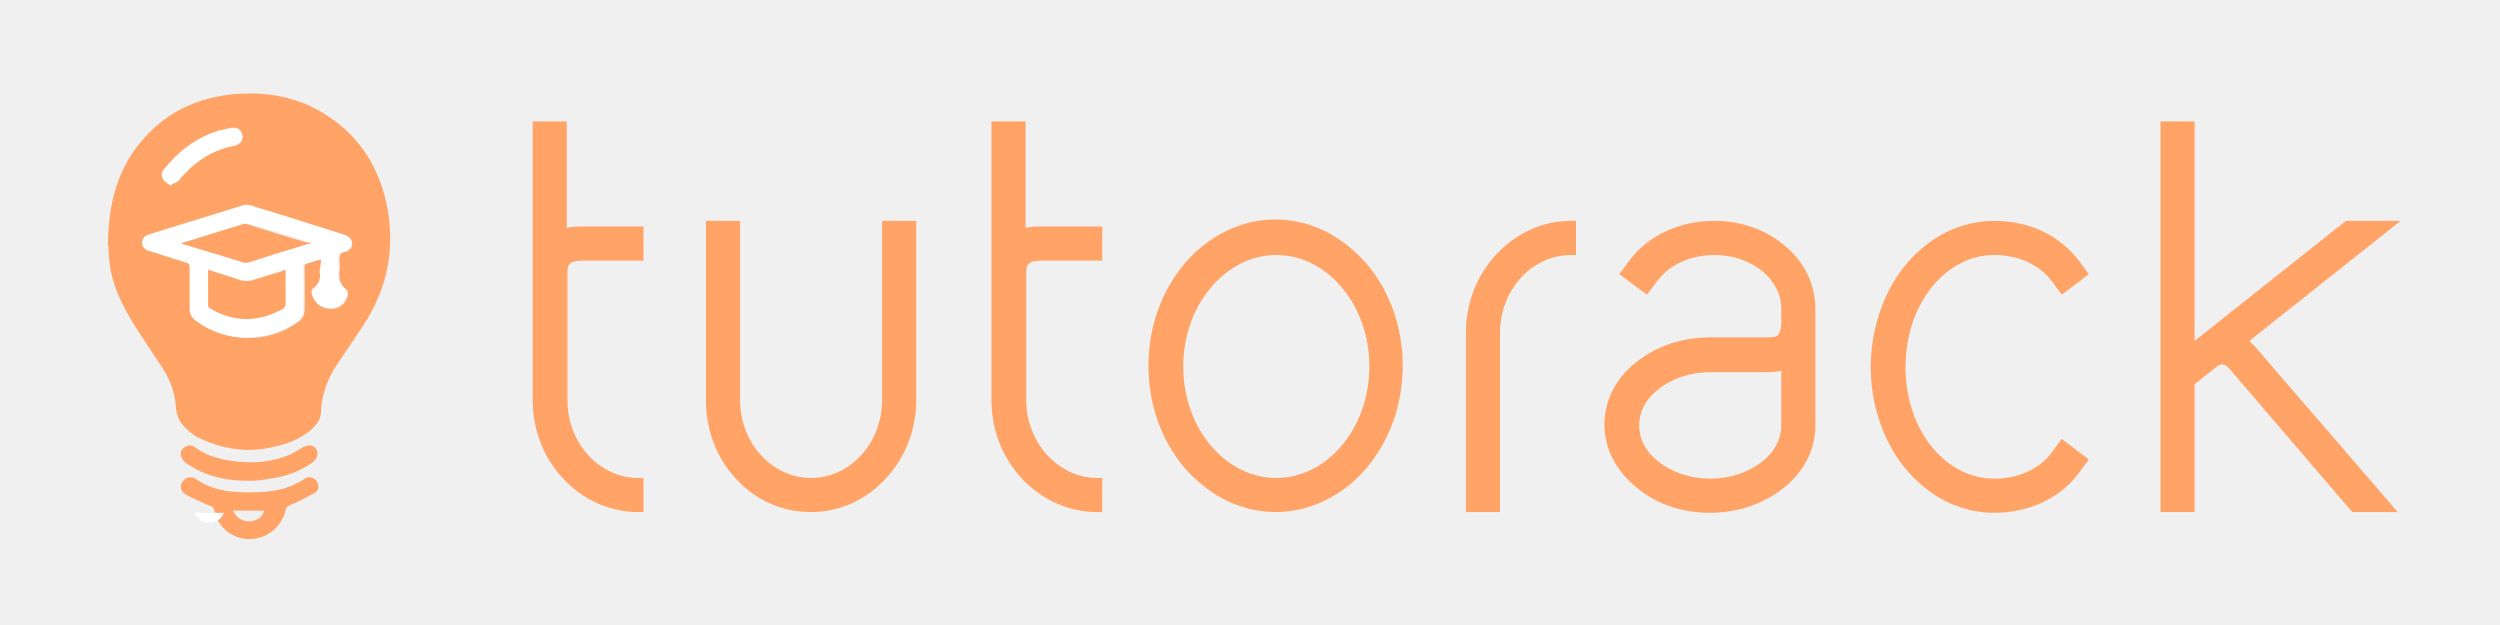
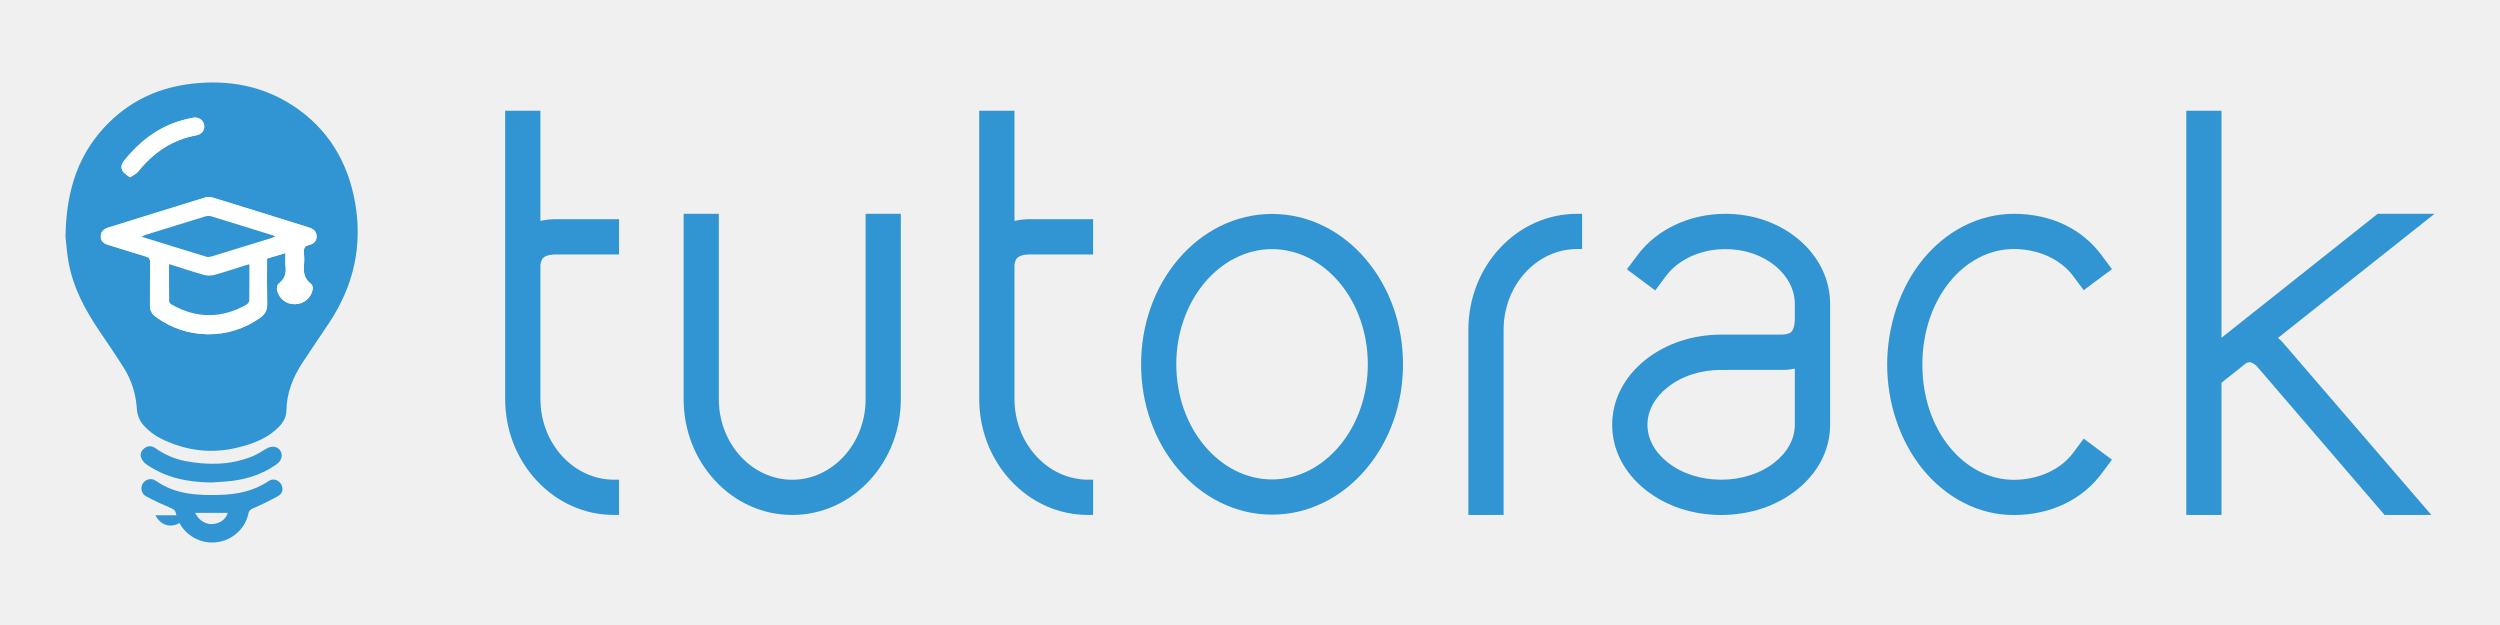
- <svg xmlns="http://www.w3.org/2000/svg" version="1.1" id="Layer_1" x="0px" y="0px" viewBox="0 0 352 88" enable-background="new 0 0 352 88" xml:space="preserve">
+ <svg xmlns="http://www.w3.org/2000/svg" version="1.1" id="Layer_1" x="0px" y="0px" width="352px" height="88px" viewBox="0 0 352 88" enable-background="new 0 0 352 88" xml:space="preserve">
  <g>
-     <path fill="#FFA366" d="M89.9,67.3h0.7v4.8h-0.7c-4,0-7.8-1.7-10.6-4.7c-2.8-3-4.3-6.9-4.3-11.1V17.1h4.8v15   c0.7-0.2,1.4-0.2,2.2-0.2h8.6v4.8h-8.6c-1,0-1.6,0.2-1.8,0.5c-0.3,0.3-0.3,0.8-0.3,1v18.2C79.9,62.4,84.4,67.3,89.9,67.3z" />
-     <path fill="#FFA366" d="M103.7,67.5c-2.8-3-4.3-6.9-4.3-11.1V31.1h4.8v25.2c0,6.1,4.5,11,10,11s10-4.9,10-11V31.1h4.8v25.2   c0,4.2-1.5,8.1-4.3,11.1c-2.8,3-6.5,4.7-10.5,4.7S106.5,70.5,103.7,67.5z" />
-     <path fill="#FFA366" d="M154.5,67.3h0.7v4.8h-0.7c-4,0-7.8-1.7-10.6-4.7c-2.8-3-4.3-6.9-4.3-11.1V17.1h4.8v15   c0.7-0.2,1.4-0.2,2.2-0.2h8.6v4.8h-8.6c-1,0-1.6,0.2-1.8,0.5c-0.3,0.3-0.3,0.8-0.3,1v18.2C144.5,62.4,149.1,67.3,154.5,67.3z" />
-     <path fill="#FFA366" d="M172.5,70.4c-2.1-1.1-4-2.6-5.7-4.5c-3.3-3.9-5.1-9-5.1-14.4c0-5.4,1.8-10.5,5.1-14.4   c1.6-1.9,3.5-3.4,5.7-4.5c2.2-1.1,4.6-1.7,7.1-1.7s4.8,0.6,7.1,1.7c2.1,1.1,4,2.6,5.7,4.5c3.3,3.9,5.1,9,5.1,14.4   c0,5.4-1.8,10.5-5.1,14.4c-1.6,1.9-3.5,3.4-5.7,4.5c-2.2,1.1-4.6,1.7-7.1,1.7S174.8,71.5,172.5,70.4z M166.6,51.6   c0,8.8,6,15.7,13.1,15.7s13.1-6.9,13.1-15.7c0-8.8-6-15.7-13.1-15.7S166.6,42.9,166.6,51.6z" />
-     <path fill="#FFA366" d="M206.4,72.1V46.9c0-4.2,1.5-8.1,4.3-11.1c2.8-3,6.5-4.7,10.5-4.7h0.7v4.8h-0.7c-5.5,0-10,4.9-10,11v25.2   L206.4,72.1L206.4,72.1z" />
-     <path fill="#FFA366" d="M230.5,68.7c-2.9-2.3-4.6-5.5-4.6-8.9s1.6-6.6,4.6-8.9c2.8-2.2,6.4-3.4,10.3-3.4l8.3,0c0,0,0.9,0,1.2-0.3   c0.2-0.2,0.5-0.7,0.5-1.6v-2.2c0-4-4.1-7.5-9.4-7.5c-3.4,0-6.4,1.4-8.1,3.7l-1.4,1.9l-3.9-2.9l1.4-1.9c2.7-3.6,7.1-5.6,12-5.6   c3.7,0,7.2,1.2,9.9,3.5c2.8,2.3,4.3,5.5,4.3,8.8v16.5c0,3.4-1.6,6.6-4.6,8.9c-2.8,2.2-6.4,3.4-10.3,3.4S233.3,71,230.5,68.7z    M240.8,52.4c-2.8,0-5.4,0.9-7.3,2.4c-1.8,1.4-2.7,3.2-2.7,5.1s0.9,3.7,2.7,5.1c1.9,1.5,4.5,2.4,7.3,2.4s5.4-0.9,7.3-2.4   c1.8-1.4,2.7-3.2,2.7-5.1v-7.7c-0.9,0.2-1.5,0.2-1.8,0.2L240.8,52.4z" />
-     <path fill="#FFA366" d="M273.8,70.5c-2.1-1.1-3.9-2.6-5.5-4.5c-3.2-3.9-4.9-9.1-4.9-14.3s1.7-10.5,4.9-14.4   c1.6-1.9,3.4-3.4,5.5-4.5c2.2-1.1,4.6-1.7,6.9-1.7c5.2,0,9.3,2.1,12,5.6l1.4,1.9l-3.8,2.9l-1.4-1.9c-1.7-2.3-4.7-3.7-8.1-3.7   c-6.8,0-12.5,6.8-12.5,15.8c0,9,5.7,15.7,12.5,15.7c3.4,0,6.4-1.4,8.1-3.7l1.4-1.9l3.8,2.9l-1.4,1.9c-2.6,3.5-6.9,5.6-12,5.6   C278.3,72.2,276,71.6,273.8,70.5z" />
-     <path fill="#FFA366" d="M337.6,72.1h-6.4l-17.4-20.3c0,0-0.5-0.5-0.9-0.5c-0.1,0-0.3,0.1-0.5,0.1l-3.4,2.7v18h-4.8V17.1h4.8V48   l21.3-16.9h7.7L316.7,48c0.4,0.4,0.7,0.7,0.8,0.8L337.6,72.1z" />
+     <path fill="#3095D2" d="M86.453,67.541h0.708v4.964h-0.708c-4.132,0-8.012-1.734-10.904-4.859   c-2.856-3.084-4.424-7.172-4.424-11.496V15.592h4.964v15.517c0.735-0.176,1.432-0.249,2.23-0.249h8.841v4.965H78.32   c-1.045,0-1.622,0.249-1.877,0.528c-0.262,0.287-0.347,0.834-0.353,1.012v18.785C76.089,62.483,80.793,67.541,86.453,67.541z" />
+     <path fill="#3095D2" d="M100.666,67.658c-2.849-3.077-4.412-7.155-4.412-11.47V30.105h4.955v26.083   c0,6.318,4.691,11.361,10.335,11.361s10.335-5.043,10.335-11.361V30.105h4.955v26.083c0,4.314-1.563,8.393-4.413,11.47   c-2.885,3.116-6.755,4.847-10.878,4.847S103.551,70.774,100.666,67.658z" />
+     <path fill="#3095D2" d="M153.201,67.541h0.708v4.964h-0.708c-4.132,0-8.012-1.734-10.904-4.859   c-2.856-3.084-4.424-7.172-4.424-11.496V15.592h4.964v15.517c0.735-0.176,1.432-0.249,2.23-0.249h8.841v4.965h-8.841   c-1.045,0-1.622,0.249-1.877,0.528c-0.262,0.287-0.347,0.834-0.353,1.012v18.785C142.837,62.483,147.541,67.541,153.201,67.541z" />
+     <path fill="#3095D2" d="M171.792,70.733c-2.205-1.092-4.177-2.649-5.857-4.617c-3.406-3.987-5.269-9.255-5.269-14.825   s1.863-10.837,5.269-14.826c1.68-1.966,3.652-3.524,5.857-4.617c2.309-1.143,4.775-1.726,7.313-1.726   c2.538,0,5.005,0.583,7.312,1.726c2.205,1.093,4.178,2.649,5.857,4.617c3.405,3.989,5.269,9.255,5.269,14.826   s-1.863,10.838-5.269,14.825c-1.68,1.968-3.652,3.525-5.857,4.617c-2.308,1.144-4.774,1.727-7.312,1.727   C176.567,72.46,174.101,71.877,171.792,70.733z M165.621,51.291c0,9.046,6.156,16.214,13.484,16.214   c7.328,0,13.483-7.168,13.483-16.214c0-9.045-6.155-16.213-13.483-16.213C171.777,35.078,165.621,42.245,165.621,51.291z" />
+     <path fill="#3095D2" d="M206.748,72.505V46.438c0-4.32,1.565-8.402,4.416-11.481c2.889-3.12,6.764-4.853,10.89-4.853h0.708v4.959   h-0.708c-5.65,0-10.347,5.049-10.347,11.375v26.067H206.748z" />
+     <path fill="#3095D2" d="M231.698,68.979c-3.006-2.387-4.705-5.649-4.705-9.167s1.699-6.78,4.705-9.167   c2.88-2.287,6.658-3.53,10.638-3.53l8.604-0.007c0.021,0.001,0.897-0.02,1.257-0.357c0.25-0.236,0.483-0.759,0.514-1.633v-2.314   c0-4.132-4.247-7.73-9.761-7.73c-3.514,0-6.649,1.462-8.412,3.826l-1.485,1.991l-3.982-2.971l1.485-1.991   c2.739-3.671,7.379-5.824,12.395-5.824c3.839,0,7.48,1.258,10.25,3.568c2.866,2.391,4.479,5.64,4.479,9.13v17.009   c0,3.518-1.7,6.78-4.706,9.167c-2.88,2.288-6.658,3.531-10.638,3.531S234.578,71.268,231.698,68.979z M242.337,52.083   c-2.895,0-5.574,0.885-7.549,2.452c-1.861,1.479-2.827,3.352-2.827,5.277s0.966,3.798,2.827,5.277   c1.975,1.567,4.654,2.452,7.548,2.452s5.575-0.885,7.548-2.452c1.861-1.479,2.827-3.352,2.827-5.277v-7.916   c-0.911,0.209-1.579,0.192-1.856,0.18L242.337,52.083z" />
+     <path fill="#3095D2" d="M276.448,70.771c-2.138-1.1-4.045-2.665-5.669-4.637c-3.281-3.992-5.066-9.408-5.066-14.797   c0-5.388,1.783-10.858,5.066-14.852c1.624-1.973,3.531-3.537,5.669-4.637c2.239-1.152,4.744-1.744,7.08-1.744   c5.35,0,9.643,2.171,12.352,5.804l1.482,1.986l-3.972,2.963l-1.482-1.986c-1.753-2.35-4.869-3.806-8.358-3.811   c-6.979,0.011-12.882,6.977-12.882,16.277c0,9.299,5.901,16.211,12.88,16.222c3.492-0.006,6.607-1.461,8.36-3.812l1.482-1.985   l3.972,2.963l-1.482,1.985c-2.717,3.642-7.178,5.805-12.352,5.805C281.029,72.516,278.676,71.917,276.448,70.771z" />
+     <path fill="#3095D2" d="M342.334,72.505h-6.586l-18.024-20.979c0,0-0.531-0.514-0.967-0.534c-0.109-0.005-0.354,0.061-0.484,0.126   l-3.487,2.768v18.62h-4.955V15.592h4.955v31.967l21.988-17.455h8.005l-22.042,17.472c0.451,0.377,0.734,0.702,0.856,0.852   L342.334,72.505z" />
  </g>
-   <path fill="#FFA366" d="M15.2,34.2c0.1-6.5,1.8-11.6,6-15.7c3.1-3.1,7-4.7,11.3-5.2c4.9-0.5,9.5,0.3,13.6,3  c4.8,3.1,7.5,7.7,8.5,13.3c1,5.9-0.2,11.3-3.5,16.3c-1.2,1.8-2.5,3.7-3.7,5.5c-1.3,2-2.1,4.1-2.2,6.5c0,1.1-0.6,1.9-1.4,2.6  c-1.5,1.3-3.3,2-5.2,2.4c-3.6,0.9-7.1,0.4-10.5-1.2c-0.9-0.4-1.7-1.1-2.4-1.9c-0.5-0.6-0.8-1.4-0.9-2.1c-0.1-2.1-0.7-3.9-1.8-5.7  c-1.1-1.7-2.2-3.3-3.3-5c-1.9-2.9-3.6-5.9-4.2-9.4C15.3,36.3,15.3,34.9,15.2,34.2z M45.2,36.5c0,0.6-0.1,1.2,0,1.8  c0.1,1-0.1,1.8-0.9,2.4c-0.2,0.1-0.3,0.6-0.2,0.8c0.2,1.2,1.3,2,2.5,2c1.2,0,2.2-0.8,2.4-2c0-0.2,0-0.6-0.2-0.7  c-0.9-0.7-1.1-1.5-1-2.6c0.1-0.6,0-1.2,0-1.7c0-0.5,0.1-0.9,0.7-1c0.6-0.1,1.1-0.5,1.1-1.2c0-0.7-0.5-1-1.1-1.2  c-4.4-1.4-8.7-2.7-13.1-4.1c-0.3-0.1-0.7-0.1-1,0c-4.4,1.4-8.8,2.7-13.2,4.1c-0.6,0.2-1,0.5-1,1.2c0,0.7,0.4,1,1,1.1  c1.7,0.5,3.4,1.1,5.1,1.6c0.4,0.1,0.6,0.3,0.6,0.8c0,2,0,3.9,0,5.9c0,0.7,0.2,1.1,0.8,1.5c4.2,3.1,10,3.2,14.2,0.2  c0.7-0.5,1-1,1-1.9c0-2.1,0-4.1,0-6.2C43.5,36.9,44.3,36.7,45.2,36.5z M24,26.1c0.4-0.3,0.8-0.5,1.1-0.7c2.1-2.6,4.7-4.4,8-5  c0.8-0.1,1.2-0.8,1-1.5c-0.2-0.7-0.8-1.1-1.6-0.9c-0.6,0.1-1.2,0.3-1.8,0.4c-3.1,1-5.6,2.9-7.6,5.4c-0.4,0.4-0.5,1-0.1,1.4  C23.2,25.6,23.6,25.8,24,26.1z" />
-   <path fill="#FFA366" d="M35.1,75.9c-2.4,0-4.5-1.7-4.9-4c-0.1-0.4-0.3-0.6-0.7-0.7c-1.1-0.5-2.3-1-3.4-1.6c-0.7-0.4-0.8-1.2-0.4-1.8  c0.4-0.6,1.2-0.8,1.8-0.4c2.7,1.9,5.7,2,8.8,1.9c2.4-0.1,4.6-0.5,6.6-1.9c0.6-0.4,1.3-0.2,1.7,0.4c0.4,0.6,0.3,1.3-0.3,1.6  c-1.1,0.6-2.2,1.2-3.4,1.7c-0.4,0.2-0.6,0.3-0.7,0.8C39.6,74.3,37.5,75.9,35.1,75.9z M32.8,71.9c0.5,1.1,1.5,1.6,2.5,1.5  c1-0.1,1.7-0.7,1.9-1.5C35.8,71.9,34.4,71.9,32.8,71.9z" />
-   <path fill="#FFA366" d="M35.1,67.7c-3.2,0-6.2-0.6-8.9-2.5c-0.3-0.2-0.6-0.6-0.7-1c-0.2-0.5,0.1-1,0.6-1.3c0.5-0.3,1-0.2,1.4,0.1  c1.2,0.9,2.6,1.4,4,1.7c3.1,0.6,6.1,0.6,9.1-0.6c0.7-0.3,1.3-0.7,2-1.1c0.7-0.4,1.5-0.4,1.9,0.2c0.4,0.6,0.2,1.4-0.5,1.9  c-1.8,1.3-3.8,2-6,2.3C37,67.6,36,67.7,35.1,67.7z" />
-   <path fill="#FFFFFF" d="M45.2,36.5c-0.9,0.3-1.7,0.5-2.5,0.7c0,2.1,0,4.2,0,6.2c0,0.8-0.3,1.4-1,1.9c-4.3,3-10,3-14.2-0.2  c-0.5-0.4-0.8-0.9-0.8-1.5c0-2,0-3.9,0-5.9c0-0.4-0.1-0.7-0.6-0.8c-1.7-0.5-3.4-1.1-5.1-1.6c-0.6-0.2-1-0.5-1-1.1c0-0.7,0.4-1,1-1.2  c4.4-1.4,8.8-2.7,13.2-4.1c0.3-0.1,0.7-0.1,1,0c4.4,1.3,8.7,2.7,13.1,4.1c0.6,0.2,1.1,0.5,1.1,1.2c0,0.7-0.4,1.1-1.1,1.2  c-0.6,0.1-0.7,0.4-0.7,1c0,0.6,0.1,1.2,0,1.7c-0.1,1,0.1,1.9,1,2.6c0.2,0.1,0.2,0.5,0.2,0.7c-0.2,1.2-1.2,2-2.4,2  c-1.2,0-2.2-0.8-2.5-2c-0.1-0.3,0-0.7,0.2-0.8c0.8-0.6,1.1-1.4,0.9-2.4C45.1,37.7,45.2,37.1,45.2,36.5z M40.2,38  c-0.2,0.1-0.4,0.1-0.5,0.1c-1.4,0.4-2.8,0.9-4.3,1.3c-0.4,0.1-1,0.1-1.4,0c-1.6-0.4-3.1-1-4.7-1.5c0,1.8,0,3.4,0,5.1  c0,0.2,0.2,0.4,0.4,0.4c3.4,1.9,6.8,1.9,10.1,0c0.2-0.1,0.4-0.4,0.4-0.6C40.2,41.3,40.2,39.7,40.2,38z M43.8,34.2  c-0.1-0.1-0.2-0.1-0.2-0.1c-2.8-0.9-5.7-1.8-8.5-2.6c-0.2-0.1-0.6,0-0.8,0c-2.7,0.8-5.4,1.7-8.1,2.5c-0.1,0-0.3,0.1-0.5,0.2  c3,0.9,6,1.9,8.9,2.7c0.2,0.1,0.5,0,0.7-0.1c2.7-0.8,5.3-1.6,8-2.5C43.3,34.4,43.5,34.3,43.8,34.2z" />
-   <path fill="#FFFFFF" d="M24,26.1c-0.4-0.3-0.8-0.5-1-0.8c-0.3-0.5-0.2-1,0.1-1.4c2-2.5,4.5-4.5,7.6-5.4c0.6-0.2,1.2-0.3,1.8-0.4  c0.8-0.2,1.4,0.2,1.6,0.9c0.2,0.7-0.3,1.3-1,1.5c-3.3,0.6-5.9,2.4-8,5C24.8,25.7,24.4,25.8,24,26.1z" />
-   <path fill="#FFFFFF" d="M27.4,72.2c1.4,0,2.7,0,4.1,0c-0.2,0.7-0.9,1.3-1.8,1.4C28.8,73.7,27.9,73.2,27.4,72.2z" />
-   <path fill="#FFA366" d="M40.2,38c0,1.7,0,3.3,0,4.9c0,0.2-0.2,0.5-0.4,0.6c-3.4,1.9-6.8,1.9-10.1,0c-0.2-0.1-0.4-0.3-0.4-0.4  c0-1.7,0-3.3,0-5.1c1.6,0.5,3.2,1,4.7,1.5c0.4,0.1,1,0.1,1.4,0c1.4-0.4,2.8-0.9,4.3-1.3C39.8,38.1,40,38,40.2,38z" />
-   <path fill="#FFA366" d="M43.8,34.2c-0.2,0.1-0.4,0.2-0.6,0.2c-2.7,0.8-5.3,1.6-8,2.5C34.9,37,34.6,37,34.4,37  c-2.9-0.9-5.8-1.8-8.9-2.7c0.2-0.1,0.4-0.2,0.5-0.2c2.7-0.8,5.4-1.7,8.1-2.5c0.2-0.1,0.6-0.1,0.8,0c2.8,0.9,5.7,1.8,8.5,2.6  C43.6,34.1,43.6,34.1,43.8,34.2z" />
-   <rect x="-106.2" y="-155" fill="none" stroke="#000000" stroke-miterlimit="10" width="548.2" height="426.5" />
+   <path fill-rule="evenodd" clip-rule="evenodd" fill="#3095D2" d="M9.223,33.324c0.093-6.688,1.897-11.956,6.228-16.174  c3.252-3.168,7.207-4.893,11.706-5.379c5.042-0.548,9.798,0.3,14.083,3.101c4.953,3.241,7.75,7.925,8.764,13.696  c1.07,6.094-0.241,11.708-3.637,16.849c-1.262,1.909-2.563,3.786-3.813,5.7c-1.324,2.028-2.187,4.209-2.224,6.686  c-0.016,1.123-0.671,1.984-1.488,2.706c-1.542,1.364-3.418,2.018-5.37,2.504c-3.758,0.931-7.37,0.437-10.803-1.251  c-0.925-0.455-1.807-1.14-2.489-1.912c-0.501-0.569-0.857-1.438-0.903-2.198c-0.134-2.125-0.721-4.073-1.841-5.855  c-1.099-1.752-2.271-3.456-3.429-5.169c-2.008-2.972-3.696-6.095-4.344-9.666C9.399,35.522,9.31,34.053,9.223,33.324z   M40.196,35.632c0,0.666-0.054,1.269,0.01,1.86c0.119,1.013-0.143,1.811-0.975,2.452c-0.19,0.15-0.284,0.596-0.231,0.866  c0.252,1.239,1.312,2.049,2.543,2.02c1.253-0.031,2.265-0.856,2.485-2.098c0.044-0.236-0.042-0.625-0.211-0.746  c-0.929-0.677-1.126-1.582-1.021-2.649c0.059-0.597,0.049-1.208,0-1.804c-0.047-0.565,0.103-0.894,0.692-1.026  c0.638-0.146,1.105-0.529,1.093-1.241c-0.012-0.708-0.5-1.056-1.115-1.248c-4.516-1.408-9.026-2.821-13.549-4.209  c-0.319-0.096-0.721-0.095-1.041,0.005c-4.542,1.394-9.077,2.814-13.617,4.224c-0.631,0.198-1.075,0.562-1.071,1.272  c0.006,0.686,0.444,0.99,1.063,1.175c1.77,0.53,3.526,1.11,5.297,1.634c0.452,0.133,0.587,0.344,0.579,0.807  c-0.025,2.023-0.002,4.045-0.015,6.067c-0.004,0.68,0.243,1.185,0.796,1.6c4.344,3.232,10.279,3.297,14.701,0.165  c0.687-0.485,1.028-1.062,1.008-1.932c-0.042-2.138-0.013-4.278-0.013-6.426C38.483,36.14,39.308,35.894,40.196,35.632z   M18.303,24.973c0.438-0.3,0.864-0.465,1.113-0.774c2.147-2.688,4.81-4.525,8.247-5.151c0.794-0.145,1.227-0.814,1.071-1.513  c-0.158-0.696-0.832-1.108-1.621-0.949c-0.608,0.124-1.219,0.263-1.815,0.449c-3.236,1.001-5.76,3.006-7.85,5.617  c-0.367,0.459-0.466,0.996-0.152,1.475C17.507,24.452,17.911,24.654,18.303,24.973z" />
+   <path fill-rule="evenodd" clip-rule="evenodd" fill="#3095D2" d="M29.862,76.387c-2.433-0.004-4.602-1.724-5.089-4.1  c-0.097-0.462-0.312-0.583-0.706-0.752c-1.188-0.5-2.365-1.041-3.499-1.655c-0.678-0.369-0.829-1.233-0.454-1.817  c0.388-0.605,1.205-0.812,1.835-0.366c2.744,1.936,5.875,2.075,9.051,1.982c2.438-0.071,4.765-0.549,6.833-1.954  c0.6-0.404,1.322-0.187,1.71,0.386c0.385,0.572,0.304,1.336-0.342,1.702c-1.119,0.639-2.288,1.195-3.47,1.712  c-0.414,0.176-0.657,0.317-0.76,0.798C34.47,74.695,32.312,76.39,29.862,76.387z M27.466,72.213  c0.561,1.113,1.567,1.695,2.595,1.564c1.024-0.128,1.795-0.731,1.995-1.564C30.549,72.213,29.045,72.213,27.466,72.213z" />
+   <path fill-rule="evenodd" clip-rule="evenodd" fill="#3095D2" d="M29.782,67.935c-3.295-0.033-6.421-0.646-9.177-2.559  c-0.327-0.226-0.63-0.613-0.749-0.985c-0.17-0.546,0.103-1.039,0.592-1.359c0.507-0.33,1.014-0.228,1.482,0.101  c1.26,0.883,2.643,1.487,4.148,1.779c3.173,0.607,6.319,0.58,9.372-0.624c0.707-0.281,1.367-0.7,2.023-1.097  c0.76-0.458,1.545-0.383,1.978,0.241c0.422,0.604,0.218,1.428-0.508,1.939c-1.864,1.325-3.963,2.043-6.216,2.328  C31.751,67.826,30.765,67.858,29.782,67.935z" />
+   <path fill-rule="evenodd" clip-rule="evenodd" fill="#FFFFFF" d="M40.196,35.632c-0.889,0.262-1.713,0.508-2.591,0.768  c0,2.148-0.028,4.289,0.013,6.426c0.02,0.87-0.321,1.447-1.008,1.932c-4.422,3.133-10.357,3.067-14.701-0.165  c-0.553-0.416-0.8-0.92-0.796-1.6c0.013-2.021-0.01-4.043,0.015-6.067c0.008-0.463-0.127-0.674-0.579-0.807  c-1.771-0.524-3.528-1.104-5.297-1.634c-0.62-0.186-1.057-0.489-1.063-1.175c-0.004-0.71,0.44-1.074,1.071-1.272  c4.54-1.41,9.076-2.83,13.617-4.224c0.32-0.1,0.722-0.101,1.041-0.005c4.523,1.388,9.033,2.801,13.549,4.209  c0.614,0.192,1.103,0.54,1.115,1.248c0.013,0.711-0.455,1.095-1.093,1.241c-0.589,0.132-0.739,0.461-0.692,1.026  c0.049,0.596,0.059,1.207,0,1.804c-0.105,1.067,0.092,1.972,1.021,2.649c0.169,0.121,0.256,0.509,0.211,0.746  c-0.221,1.242-1.232,2.067-2.485,2.098c-1.231,0.029-2.291-0.781-2.543-2.02c-0.053-0.27,0.041-0.715,0.231-0.866  c0.832-0.642,1.094-1.439,0.975-2.452C40.142,36.901,40.196,36.298,40.196,35.632z M35.109,37.215  c-0.251,0.064-0.411,0.099-0.567,0.145c-1.466,0.46-2.918,0.957-4.396,1.363c-0.452,0.125-0.996,0.108-1.446-0.017  c-1.609-0.454-3.197-0.984-4.898-1.519c0,1.814-0.011,3.536,0.016,5.257c0.002,0.156,0.22,0.364,0.39,0.459  c3.494,1.956,6.998,1.956,10.485-0.01c0.188-0.109,0.396-0.389,0.399-0.592C35.123,40.641,35.109,38.981,35.109,37.215z   M38.761,33.291c-0.136-0.065-0.188-0.1-0.25-0.118c-2.936-0.914-5.865-1.831-8.808-2.722c-0.251-0.078-0.575-0.043-0.831,0.033  c-2.803,0.852-5.599,1.721-8.396,2.59c-0.152,0.047-0.288,0.134-0.544,0.254c3.148,0.977,6.148,1.914,9.157,2.826  c0.226,0.07,0.523-0.001,0.766-0.075c2.757-0.837,5.509-1.686,8.262-2.537C38.313,33.484,38.502,33.393,38.761,33.291z" />
+   <path fill-rule="evenodd" clip-rule="evenodd" fill="#FFFFFF" d="M18.303,24.973c-0.393-0.319-0.796-0.521-1.007-0.847  c-0.314-0.479-0.215-1.016,0.152-1.475c2.089-2.611,4.613-4.616,7.85-5.617c0.596-0.186,1.207-0.325,1.815-0.449  c0.79-0.159,1.463,0.253,1.621,0.949c0.155,0.699-0.277,1.369-1.071,1.513c-3.437,0.625-6.1,2.462-8.247,5.151  C19.167,24.507,18.742,24.673,18.303,24.973z" />
+   <path fill-rule="evenodd" clip-rule="evenodd" fill="#3095D2" d="M21.879,72.546c1.453,0,2.837,0,4.224,0  c-0.184,0.767-0.894,1.321-1.836,1.439C23.322,74.106,22.396,73.57,21.879,72.546z" />
+   <path fill-rule="evenodd" clip-rule="evenodd" fill="#3095D2" d="M35.109,37.215c0,1.766,0.014,3.426-0.016,5.085  c-0.003,0.203-0.211,0.483-0.399,0.592c-3.487,1.966-6.991,1.966-10.485,0.01c-0.17-0.095-0.388-0.303-0.39-0.459  c-0.027-1.721-0.016-3.443-0.016-5.257c1.701,0.535,3.289,1.065,4.898,1.519c0.451,0.125,0.995,0.142,1.446,0.017  c1.477-0.406,2.93-0.903,4.396-1.363C34.698,37.313,34.858,37.279,35.109,37.215z" />
+   <path fill-rule="evenodd" clip-rule="evenodd" fill="#3095D2" d="M38.761,33.291c-0.258,0.103-0.448,0.193-0.645,0.252  c-2.753,0.852-5.505,1.7-8.262,2.537c-0.242,0.074-0.54,0.145-0.766,0.075c-3.009-0.912-6.009-1.849-9.157-2.826  c0.256-0.12,0.392-0.208,0.544-0.254c2.797-0.869,5.594-1.739,8.396-2.59c0.256-0.077,0.58-0.111,0.831-0.033  c2.943,0.891,5.873,1.808,8.808,2.722C38.572,33.19,38.625,33.226,38.761,33.291z" />
</svg>
